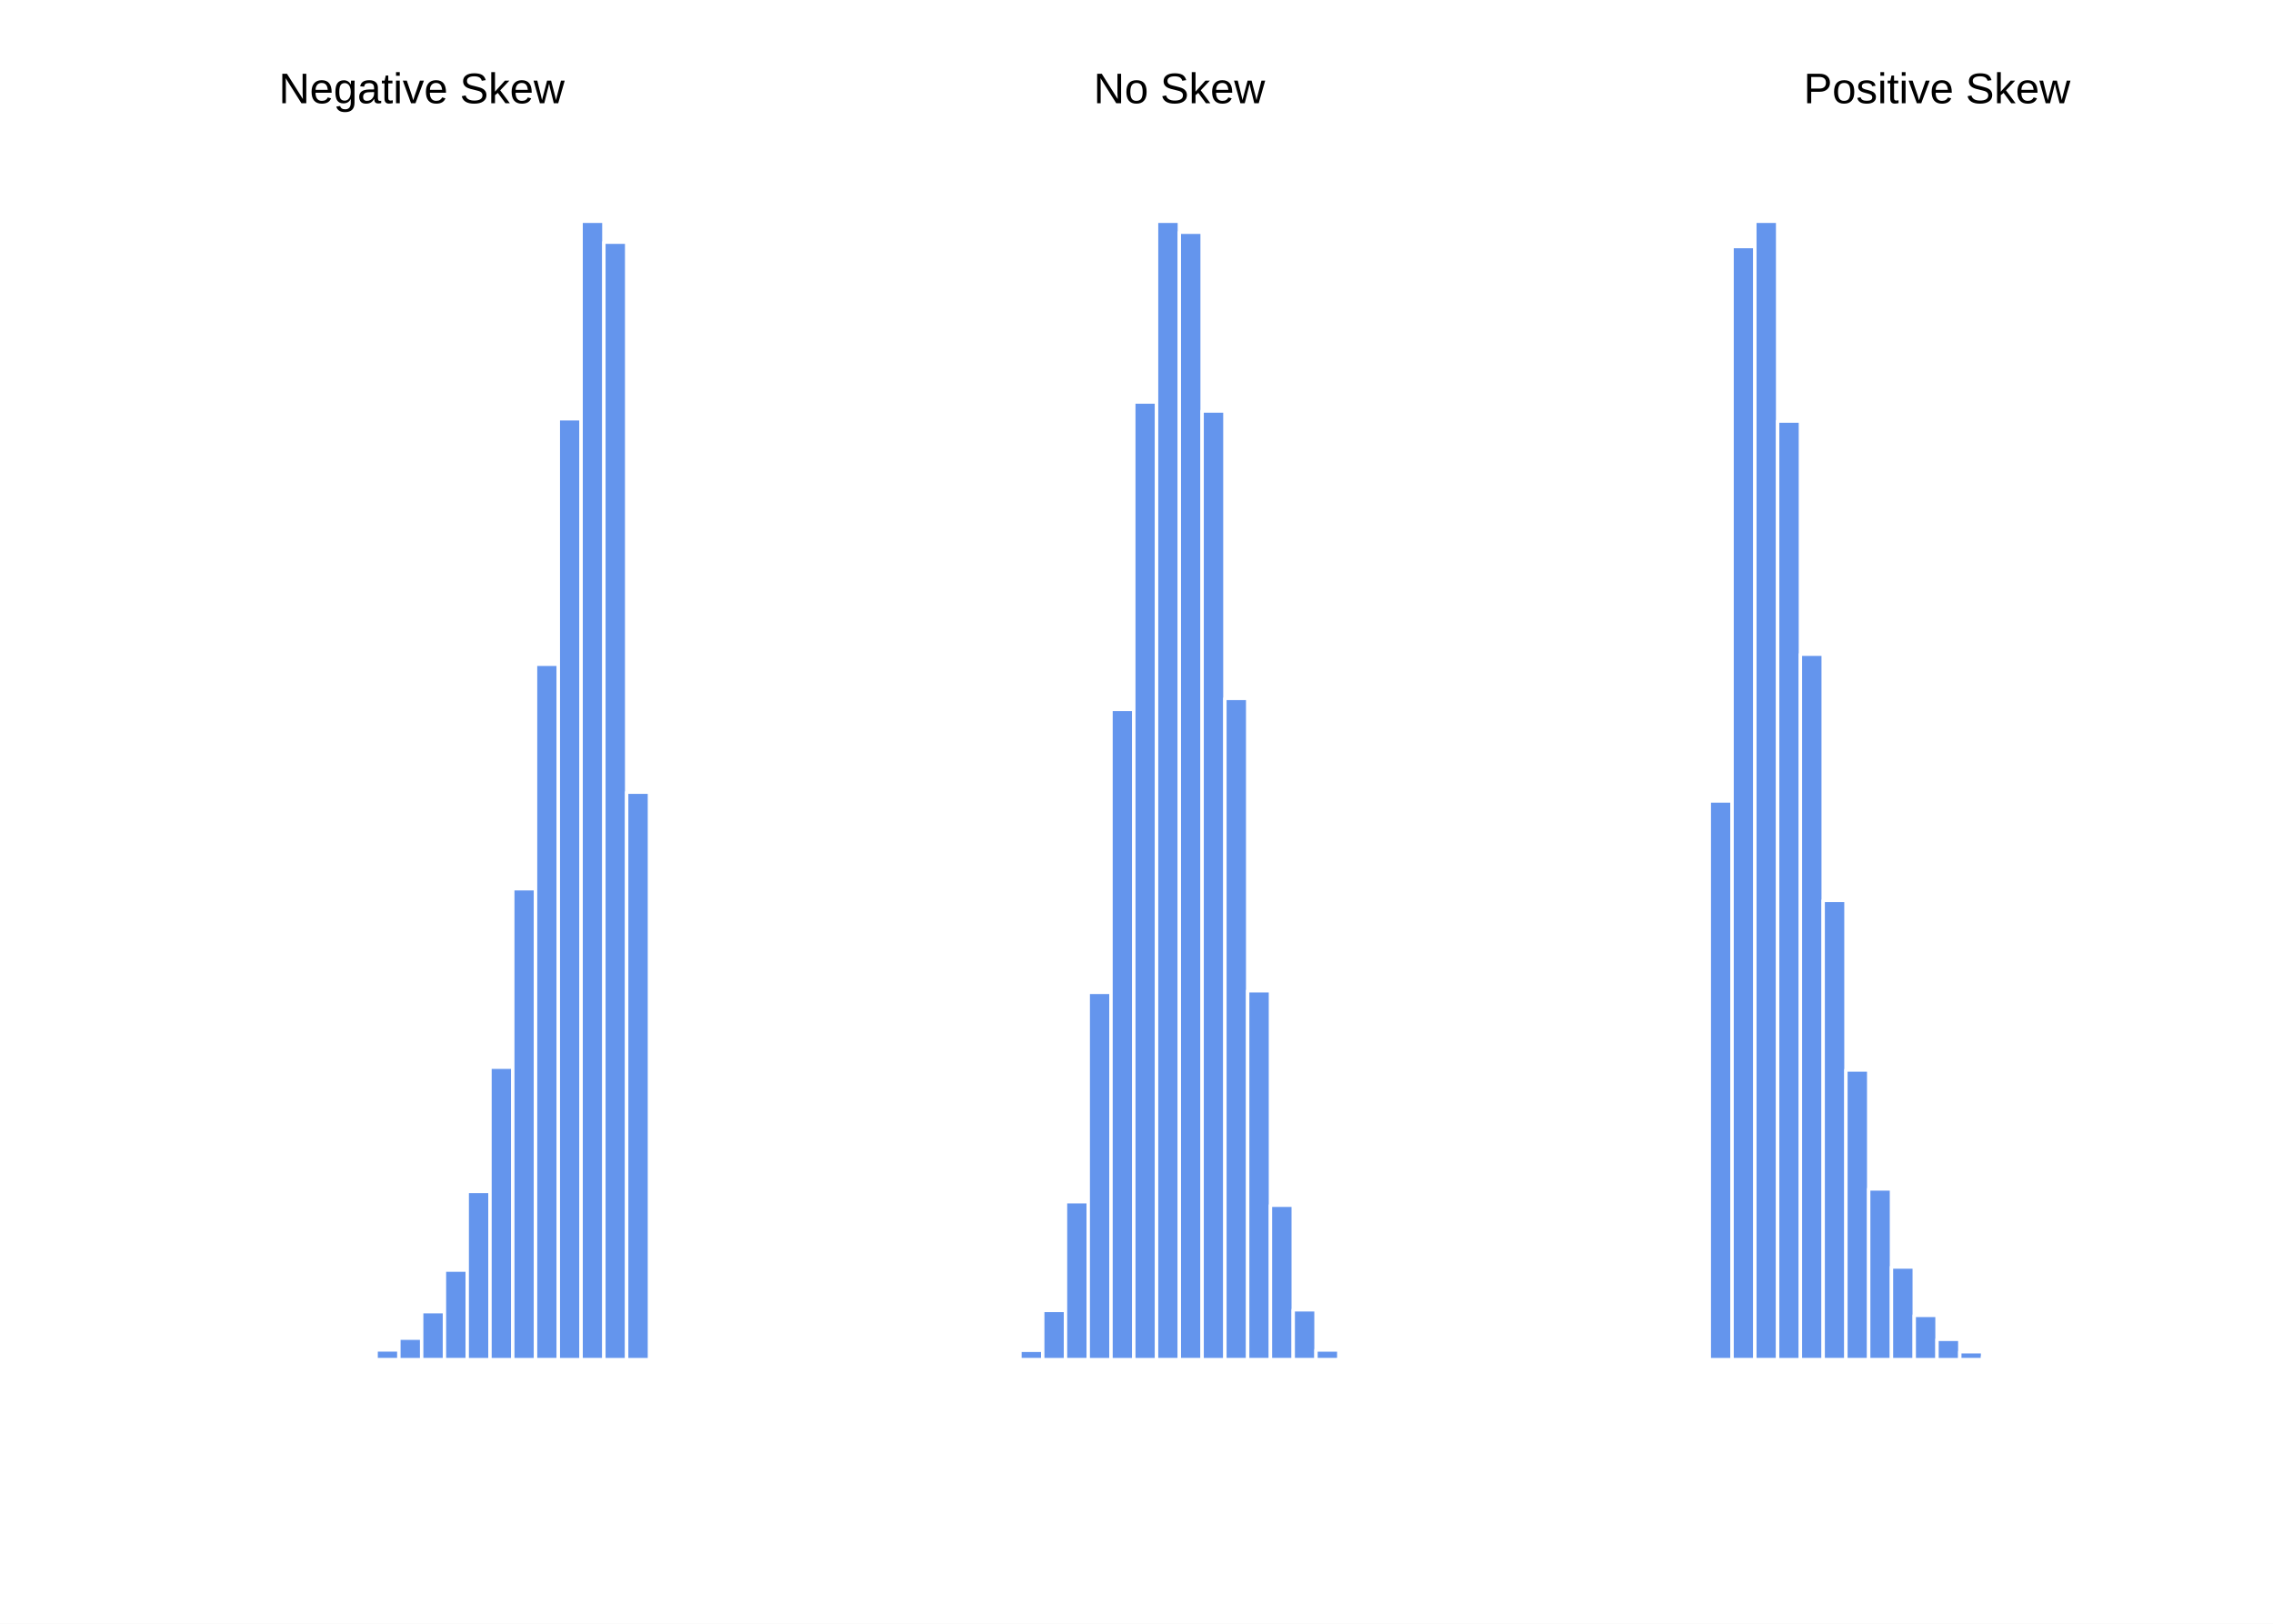
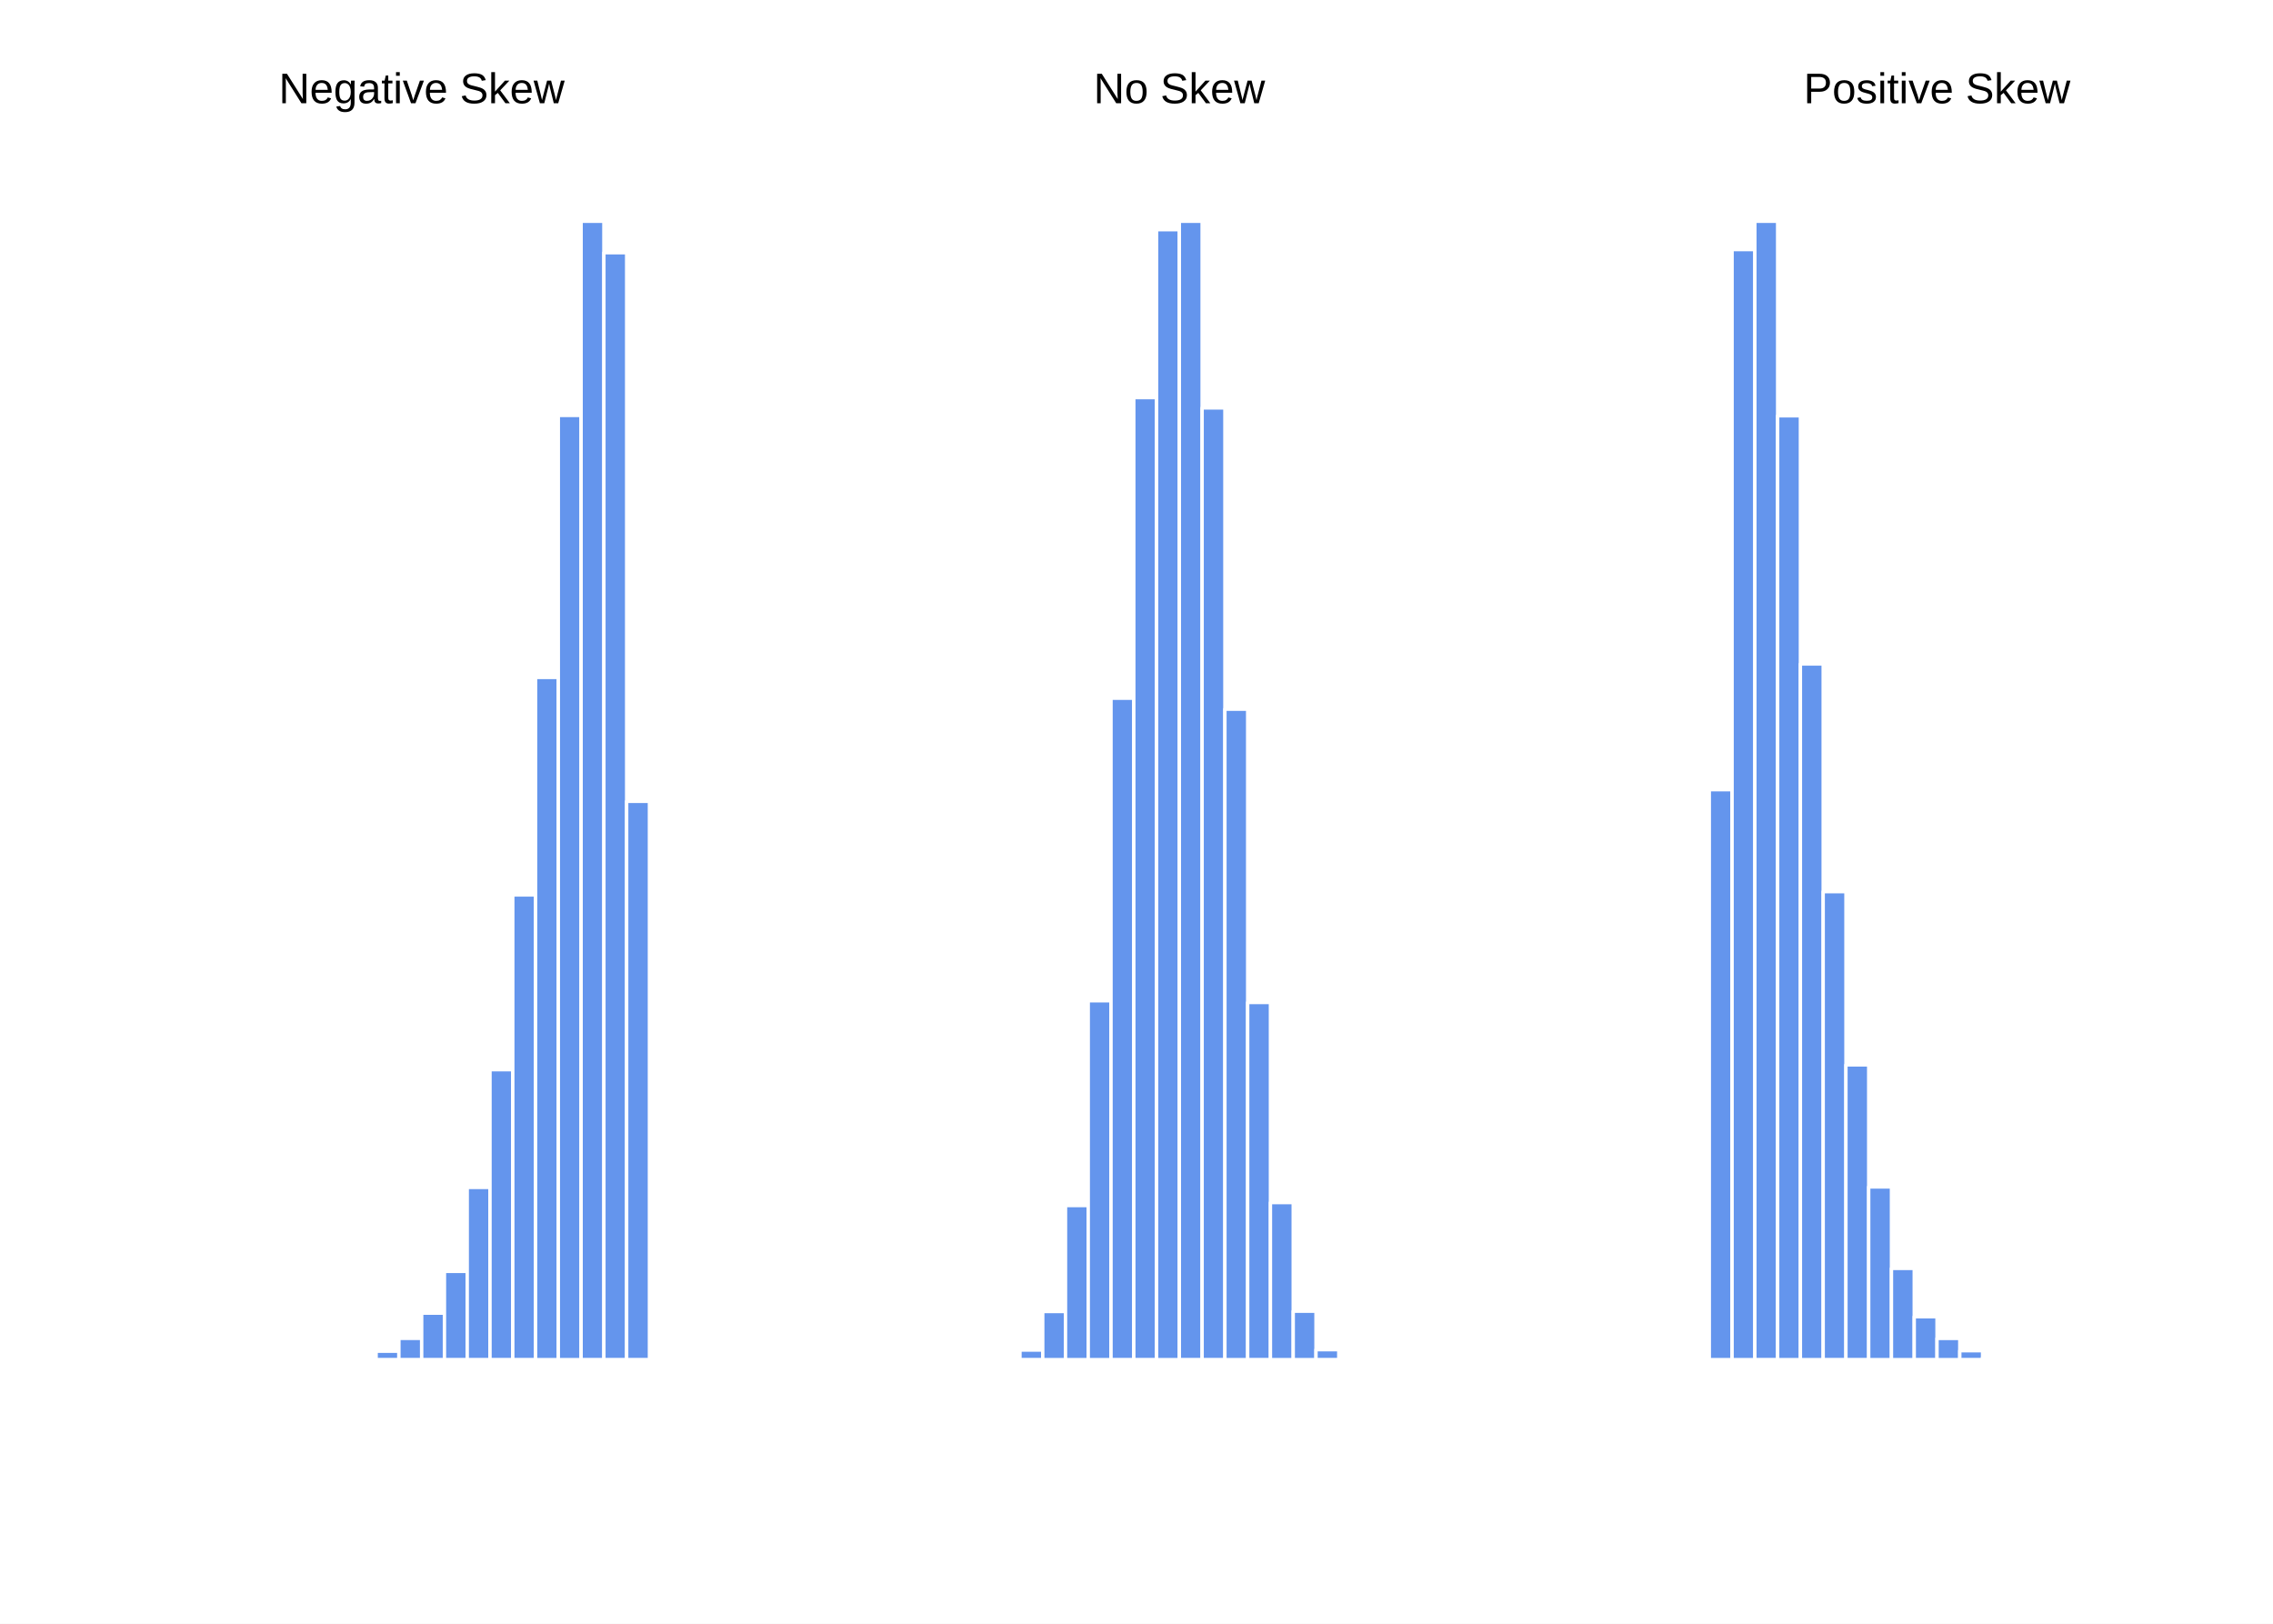
<svg xmlns="http://www.w3.org/2000/svg" class="svglite" width="504.00pt" height="360.00pt" viewBox="0 0 504.00 360.00">
  <defs>
    <style type="text/css">
    .svglite line, .svglite polyline, .svglite polygon, .svglite path, .svglite rect, .svglite circle {
      fill: none;
      stroke: #000000;
      stroke-linecap: round;
      stroke-linejoin: round;
      stroke-miterlimit: 10.00;
    }
    .svglite text {
      white-space: pre;
    }
  </style>
  </defs>
  <rect width="100%" height="100%" style="stroke: none; fill: #FFFFFF;" />
  <defs>
    <clipPath id="cpMC4wMHw1MDQuMDB8MC4wMHwzNjAuMDA=">
      <rect x="0.00" y="0.00" width="504.00" height="360.00" />
    </clipPath>
  </defs>
  <g clip-path="url(#cpMC4wMHw1MDQuMDB8MC4wMHwzNjAuMDA=)">
</g>
  <defs>
    <clipPath id="cpMzguOTd8MTQ4LjA0fDM4Ljk3fDMxMS41Mw==">
      <rect x="38.97" y="38.97" width="109.08" height="272.56" />
    </clipPath>
  </defs>
  <g clip-path="url(#cpMzguOTd8MTQ4LjA0fDM4Ljk3fDMxMS41Mw==)">
</g>
  <defs>
    <clipPath id="cpMC4wMHwxNjguMDB8MC4wMHwzNjAuMDA=">
      <rect x="0.00" y="0.00" width="168.00" height="360.00" />
    </clipPath>
  </defs>
  <g clip-path="url(#cpMC4wMHwxNjguMDB8MC4wMHwzNjAuMDA=)">
    <text x="93.50" y="22.89" text-anchor="middle" style="font-size: 9.50px; font-family: &quot;Arial&quot;;" textLength="63.38px" lengthAdjust="spacingAndGlyphs">Negative Skew</text>
  </g>
  <g clip-path="url(#cpMzguOTd8MTQ4LjA0fDM4Ljk3fDMxMS41Mw==)">
    <rect x="43.01" y="301.43" width="5.05" height="0.00" style="stroke-width: 0.75; stroke: #FFFFFF; fill: #6495ED;" />
    <rect x="48.06" y="301.43" width="5.05" height="0.00" style="stroke-width: 0.75; stroke: #FFFFFF; fill: #6495ED;" />
    <rect x="53.11" y="301.43" width="5.05" height="0.00" style="stroke-width: 0.75; stroke: #FFFFFF; fill: #6495ED;" />
    <rect x="58.16" y="301.43" width="5.05" height="0.00" style="stroke-width: 0.75; stroke: #FFFFFF; fill: #6495ED;" />
    <rect x="63.21" y="301.43" width="5.05" height="0.00" style="stroke-width: 0.75; stroke: #FFFFFF; fill: #6495ED;" />
-     <rect x="68.26" y="301.41" width="5.05" height="0.025" style="stroke-width: 0.75; stroke: #FFFFFF; fill: #6495ED;" />
-     <rect x="73.30" y="301.14" width="5.05" height="0.30" style="stroke-width: 0.75; stroke: #FFFFFF; fill: #6495ED;" />
-     <rect x="78.35" y="300.81" width="5.05" height="0.63" style="stroke-width: 0.75; stroke: #FFFFFF; fill: #6495ED;" />
-     <rect x="83.40" y="299.30" width="5.05" height="2.13" style="stroke-width: 0.75; stroke: #FFFFFF; fill: #6495ED;" />
-     <rect x="88.45" y="296.69" width="5.05" height="4.75" style="stroke-width: 0.75; stroke: #FFFFFF; fill: #6495ED;" />
-     <rect x="93.50" y="290.81" width="5.05" height="10.62" style="stroke-width: 0.75; stroke: #FFFFFF; fill: #6495ED;" />
-     <rect x="98.55" y="281.60" width="5.05" height="19.83" style="stroke-width: 0.75; stroke: #FFFFFF; fill: #6495ED;" />
-     <rect x="103.60" y="264.15" width="5.05" height="37.29" style="stroke-width: 0.75; stroke: #FFFFFF; fill: #6495ED;" />
-     <rect x="108.65" y="236.61" width="5.05" height="64.83" style="stroke-width: 0.75; stroke: #FFFFFF; fill: #6495ED;" />
-     <rect x="113.70" y="197.05" width="5.05" height="104.39" style="stroke-width: 0.75; stroke: #FFFFFF; fill: #6495ED;" />
-     <rect x="118.75" y="147.28" width="5.05" height="154.15" style="stroke-width: 0.75; stroke: #FFFFFF; fill: #6495ED;" />
-     <rect x="123.80" y="92.85" width="5.05" height="208.59" style="stroke-width: 0.75; stroke: #FFFFFF; fill: #6495ED;" />
+     <rect x="68.26" y="301.37" width="5.05" height="0.061" style="stroke-width: 0.75; stroke: #FFFFFF; fill: #6495ED;" />
+     <rect x="73.30" y="301.15" width="5.05" height="0.28" style="stroke-width: 0.75; stroke: #FFFFFF; fill: #6495ED;" />
+     <rect x="78.35" y="300.75" width="5.05" height="0.69" style="stroke-width: 0.75; stroke: #FFFFFF; fill: #6495ED;" />
+     <rect x="83.40" y="299.58" width="5.05" height="1.85" style="stroke-width: 0.75; stroke: #FFFFFF; fill: #6495ED;" />
+     <rect x="88.45" y="296.73" width="5.05" height="4.70" style="stroke-width: 0.75; stroke: #FFFFFF; fill: #6495ED;" />
+     <rect x="93.50" y="291.14" width="5.05" height="10.29" style="stroke-width: 0.75; stroke: #FFFFFF; fill: #6495ED;" />
+     <rect x="98.55" y="281.88" width="5.05" height="19.55" style="stroke-width: 0.75; stroke: #FFFFFF; fill: #6495ED;" />
+     <rect x="103.60" y="263.26" width="5.05" height="38.17" style="stroke-width: 0.75; stroke: #FFFFFF; fill: #6495ED;" />
+     <rect x="108.65" y="237.17" width="5.05" height="64.26" style="stroke-width: 0.75; stroke: #FFFFFF; fill: #6495ED;" />
+     <rect x="113.70" y="198.42" width="5.05" height="103.01" style="stroke-width: 0.75; stroke: #FFFFFF; fill: #6495ED;" />
+     <rect x="118.75" y="150.20" width="5.05" height="151.24" style="stroke-width: 0.75; stroke: #FFFFFF; fill: #6495ED;" />
+     <rect x="123.80" y="92.10" width="5.05" height="209.34" style="stroke-width: 0.75; stroke: #FFFFFF; fill: #6495ED;" />
    <rect x="128.85" y="49.06" width="5.05" height="252.37" style="stroke-width: 0.75; stroke: #FFFFFF; fill: #6495ED;" />
-     <rect x="133.90" y="53.70" width="5.05" height="247.74" style="stroke-width: 0.75; stroke: #FFFFFF; fill: #6495ED;" />
-     <rect x="138.95" y="175.64" width="5.05" height="125.80" style="stroke-width: 0.75; stroke: #FFFFFF; fill: #6495ED;" />
+     <rect x="133.90" y="56.03" width="5.05" height="245.40" style="stroke-width: 0.75; stroke: #FFFFFF; fill: #6495ED;" />
+     <rect x="138.95" y="177.66" width="5.05" height="123.77" style="stroke-width: 0.75; stroke: #FFFFFF; fill: #6495ED;" />
  </g>
  <defs>
    <clipPath id="cpMjA2Ljk3fDMxNi4wNHwzOC45N3wzMTEuNTM=">
      <rect x="206.97" y="38.97" width="109.08" height="272.56" />
    </clipPath>
  </defs>
  <g clip-path="url(#cpMjA2Ljk3fDMxNi4wNHwzOC45N3wzMTEuNTM=)">
</g>
  <defs>
    <clipPath id="cpMTY4LjAwfDMzNi4wMHwwLjAwfDM2MC4wMA==">
      <rect x="168.00" y="0.00" width="168.00" height="360.00" />
    </clipPath>
  </defs>
  <g clip-path="url(#cpMTY4LjAwfDMzNi4wMHwwLjAwfDM2MC4wMA==)">
    <text x="261.50" y="22.89" text-anchor="middle" style="font-size: 9.50px; font-family: &quot;Arial&quot;;" textLength="38.02px" lengthAdjust="spacingAndGlyphs">No Skew</text>
  </g>
  <g clip-path="url(#cpMjA2Ljk3fDMxNi4wNHwzOC45N3wzMTEuNTM=)">
    <rect x="211.01" y="301.43" width="5.05" height="0.00" style="stroke-width: 0.75; stroke: #FFFFFF; fill: #6495ED;" />
-     <rect x="216.06" y="301.42" width="5.05" height="0.015" style="stroke-width: 0.75; stroke: #FFFFFF; fill: #6495ED;" />
-     <rect x="221.11" y="301.20" width="5.05" height="0.24" style="stroke-width: 0.75; stroke: #FFFFFF; fill: #6495ED;" />
-     <rect x="226.16" y="299.38" width="5.05" height="2.05" style="stroke-width: 0.75; stroke: #FFFFFF; fill: #6495ED;" />
-     <rect x="231.21" y="290.54" width="5.05" height="10.90" style="stroke-width: 0.75; stroke: #FFFFFF; fill: #6495ED;" />
-     <rect x="236.26" y="266.44" width="5.05" height="34.99" style="stroke-width: 0.75; stroke: #FFFFFF; fill: #6495ED;" />
-     <rect x="241.30" y="220.02" width="5.05" height="81.42" style="stroke-width: 0.75; stroke: #FFFFFF; fill: #6495ED;" />
-     <rect x="246.35" y="157.29" width="5.05" height="144.15" style="stroke-width: 0.75; stroke: #FFFFFF; fill: #6495ED;" />
-     <rect x="251.40" y="89.13" width="5.05" height="212.31" style="stroke-width: 0.75; stroke: #FFFFFF; fill: #6495ED;" />
-     <rect x="256.45" y="49.06" width="5.05" height="252.37" style="stroke-width: 0.75; stroke: #FFFFFF; fill: #6495ED;" />
-     <rect x="261.50" y="51.49" width="5.05" height="249.94" style="stroke-width: 0.75; stroke: #FFFFFF; fill: #6495ED;" />
-     <rect x="266.55" y="91.12" width="5.05" height="210.32" style="stroke-width: 0.75; stroke: #FFFFFF; fill: #6495ED;" />
-     <rect x="271.60" y="154.85" width="5.05" height="146.58" style="stroke-width: 0.75; stroke: #FFFFFF; fill: #6495ED;" />
-     <rect x="276.65" y="219.66" width="5.05" height="81.77" style="stroke-width: 0.75; stroke: #FFFFFF; fill: #6495ED;" />
-     <rect x="281.70" y="267.22" width="5.05" height="34.21" style="stroke-width: 0.75; stroke: #FFFFFF; fill: #6495ED;" />
-     <rect x="286.75" y="290.40" width="5.05" height="11.03" style="stroke-width: 0.75; stroke: #FFFFFF; fill: #6495ED;" />
-     <rect x="291.80" y="299.31" width="5.05" height="2.12" style="stroke-width: 0.75; stroke: #FFFFFF; fill: #6495ED;" />
-     <rect x="296.85" y="301.18" width="5.05" height="0.25" style="stroke-width: 0.75; stroke: #FFFFFF; fill: #6495ED;" />
+     <rect x="216.06" y="301.43" width="5.05" height="0.00" style="stroke-width: 0.75; stroke: #FFFFFF; fill: #6495ED;" />
+     <rect x="221.11" y="301.32" width="5.05" height="0.12" style="stroke-width: 0.75; stroke: #FFFFFF; fill: #6495ED;" />
+     <rect x="226.16" y="299.33" width="5.05" height="2.10" style="stroke-width: 0.75; stroke: #FFFFFF; fill: #6495ED;" />
+     <rect x="231.21" y="290.77" width="5.05" height="10.67" style="stroke-width: 0.75; stroke: #FFFFFF; fill: #6495ED;" />
+     <rect x="236.26" y="267.28" width="5.05" height="34.16" style="stroke-width: 0.75; stroke: #FFFFFF; fill: #6495ED;" />
+     <rect x="241.30" y="221.88" width="5.05" height="79.56" style="stroke-width: 0.75; stroke: #FFFFFF; fill: #6495ED;" />
+     <rect x="246.35" y="154.81" width="5.05" height="146.62" style="stroke-width: 0.75; stroke: #FFFFFF; fill: #6495ED;" />
+     <rect x="251.40" y="88.16" width="5.05" height="213.27" style="stroke-width: 0.75; stroke: #FFFFFF; fill: #6495ED;" />
+     <rect x="256.45" y="50.92" width="5.05" height="250.52" style="stroke-width: 0.75; stroke: #FFFFFF; fill: #6495ED;" />
+     <rect x="261.50" y="49.06" width="5.05" height="252.37" style="stroke-width: 0.75; stroke: #FFFFFF; fill: #6495ED;" />
+     <rect x="266.55" y="90.44" width="5.05" height="210.99" style="stroke-width: 0.75; stroke: #FFFFFF; fill: #6495ED;" />
+     <rect x="271.60" y="157.23" width="5.05" height="144.21" style="stroke-width: 0.75; stroke: #FFFFFF; fill: #6495ED;" />
+     <rect x="276.65" y="222.26" width="5.05" height="79.17" style="stroke-width: 0.75; stroke: #FFFFFF; fill: #6495ED;" />
+     <rect x="281.70" y="266.62" width="5.05" height="34.82" style="stroke-width: 0.75; stroke: #FFFFFF; fill: #6495ED;" />
+     <rect x="286.75" y="290.71" width="5.05" height="10.73" style="stroke-width: 0.75; stroke: #FFFFFF; fill: #6495ED;" />
+     <rect x="291.80" y="299.24" width="5.05" height="2.19" style="stroke-width: 0.75; stroke: #FFFFFF; fill: #6495ED;" />
+     <rect x="296.85" y="301.29" width="5.05" height="0.15" style="stroke-width: 0.75; stroke: #FFFFFF; fill: #6495ED;" />
    <rect x="301.90" y="301.43" width="5.05" height="0.00" style="stroke-width: 0.75; stroke: #FFFFFF; fill: #6495ED;" />
    <rect x="306.95" y="301.43" width="5.05" height="0.00" style="stroke-width: 0.75; stroke: #FFFFFF; fill: #6495ED;" />
  </g>
  <defs>
    <clipPath id="cpMzc0Ljk3fDQ4NC4wNHwzOC45N3wzMTEuNTM=">
      <rect x="374.97" y="38.97" width="109.08" height="272.56" />
    </clipPath>
  </defs>
  <g clip-path="url(#cpMzc0Ljk3fDQ4NC4wNHwzOC45N3wzMTEuNTM=)">
</g>
  <defs>
    <clipPath id="cpMzM2LjAwfDUwNC4wMHwwLjAwfDM2MC4wMA==">
      <rect x="336.00" y="0.00" width="168.00" height="360.00" />
    </clipPath>
  </defs>
  <g clip-path="url(#cpMzM2LjAwfDUwNC4wMHwwLjAwfDM2MC4wMA==)">
    <text x="429.50" y="22.89" text-anchor="middle" style="font-size: 9.50px; font-family: &quot;Arial&quot;;" textLength="59.15px" lengthAdjust="spacingAndGlyphs">Positive Skew</text>
  </g>
  <g clip-path="url(#cpMzc0Ljk3fDQ4NC4wNHwzOC45N3wzMTEuNTM=)">
-     <rect x="379.01" y="177.59" width="5.05" height="123.85" style="stroke-width: 0.75; stroke: #FFFFFF; fill: #6495ED;" />
-     <rect x="384.06" y="54.66" width="5.05" height="246.77" style="stroke-width: 0.75; stroke: #FFFFFF; fill: #6495ED;" />
+     <rect x="379.01" y="175.08" width="5.05" height="126.36" style="stroke-width: 0.75; stroke: #FFFFFF; fill: #6495ED;" />
+     <rect x="384.06" y="55.34" width="5.05" height="246.10" style="stroke-width: 0.75; stroke: #FFFFFF; fill: #6495ED;" />
    <rect x="389.11" y="49.06" width="5.05" height="252.37" style="stroke-width: 0.75; stroke: #FFFFFF; fill: #6495ED;" />
-     <rect x="394.16" y="93.35" width="5.05" height="208.09" style="stroke-width: 0.75; stroke: #FFFFFF; fill: #6495ED;" />
-     <rect x="399.21" y="145.05" width="5.05" height="156.38" style="stroke-width: 0.75; stroke: #FFFFFF; fill: #6495ED;" />
-     <rect x="404.26" y="199.62" width="5.05" height="101.81" style="stroke-width: 0.75; stroke: #FFFFFF; fill: #6495ED;" />
-     <rect x="409.30" y="237.23" width="5.05" height="64.20" style="stroke-width: 0.75; stroke: #FFFFFF; fill: #6495ED;" />
-     <rect x="414.35" y="263.60" width="5.05" height="37.83" style="stroke-width: 0.75; stroke: #FFFFFF; fill: #6495ED;" />
-     <rect x="419.40" y="280.91" width="5.05" height="20.52" style="stroke-width: 0.75; stroke: #FFFFFF; fill: #6495ED;" />
-     <rect x="424.45" y="291.63" width="5.05" height="9.81" style="stroke-width: 0.75; stroke: #FFFFFF; fill: #6495ED;" />
-     <rect x="429.50" y="296.94" width="5.05" height="4.50" style="stroke-width: 0.75; stroke: #FFFFFF; fill: #6495ED;" />
-     <rect x="434.55" y="299.70" width="5.05" height="1.73" style="stroke-width: 0.75; stroke: #FFFFFF; fill: #6495ED;" />
-     <rect x="439.60" y="300.76" width="5.05" height="0.68" style="stroke-width: 0.75; stroke: #FFFFFF; fill: #6495ED;" />
+     <rect x="394.16" y="92.18" width="5.05" height="209.26" style="stroke-width: 0.75; stroke: #FFFFFF; fill: #6495ED;" />
+     <rect x="399.21" y="147.21" width="5.05" height="154.23" style="stroke-width: 0.75; stroke: #FFFFFF; fill: #6495ED;" />
+     <rect x="404.26" y="197.69" width="5.05" height="103.74" style="stroke-width: 0.75; stroke: #FFFFFF; fill: #6495ED;" />
+     <rect x="409.30" y="236.10" width="5.05" height="65.33" style="stroke-width: 0.75; stroke: #FFFFFF; fill: #6495ED;" />
+     <rect x="414.35" y="263.15" width="5.05" height="38.29" style="stroke-width: 0.75; stroke: #FFFFFF; fill: #6495ED;" />
+     <rect x="419.40" y="281.22" width="5.05" height="20.22" style="stroke-width: 0.75; stroke: #FFFFFF; fill: #6495ED;" />
+     <rect x="424.45" y="291.93" width="5.05" height="9.50" style="stroke-width: 0.75; stroke: #FFFFFF; fill: #6495ED;" />
+     <rect x="429.50" y="296.74" width="5.05" height="4.70" style="stroke-width: 0.75; stroke: #FFFFFF; fill: #6495ED;" />
+     <rect x="434.55" y="299.47" width="5.05" height="1.96" style="stroke-width: 0.75; stroke: #FFFFFF; fill: #6495ED;" />
+     <rect x="439.60" y="300.99" width="5.05" height="0.44" style="stroke-width: 0.75; stroke: #FFFFFF; fill: #6495ED;" />
    <rect x="444.65" y="301.29" width="5.05" height="0.15" style="stroke-width: 0.75; stroke: #FFFFFF; fill: #6495ED;" />
-     <rect x="449.70" y="301.40" width="5.05" height="0.037" style="stroke-width: 0.75; stroke: #FFFFFF; fill: #6495ED;" />
-     <rect x="454.75" y="301.41" width="5.05" height="0.025" style="stroke-width: 0.75; stroke: #FFFFFF; fill: #6495ED;" />
+     <rect x="449.70" y="301.43" width="5.05" height="0.00" style="stroke-width: 0.75; stroke: #FFFFFF; fill: #6495ED;" />
+     <rect x="454.75" y="301.42" width="5.05" height="0.012" style="stroke-width: 0.75; stroke: #FFFFFF; fill: #6495ED;" />
    <rect x="459.80" y="301.43" width="5.05" height="0.00" style="stroke-width: 0.75; stroke: #FFFFFF; fill: #6495ED;" />
    <rect x="464.85" y="301.43" width="5.05" height="0.00" style="stroke-width: 0.75; stroke: #FFFFFF; fill: #6495ED;" />
    <rect x="469.90" y="301.43" width="5.05" height="0.00" style="stroke-width: 0.75; stroke: #FFFFFF; fill: #6495ED;" />
    <rect x="474.95" y="301.43" width="5.05" height="0.00" style="stroke-width: 0.75; stroke: #FFFFFF; fill: #6495ED;" />
  </g>
</svg>
